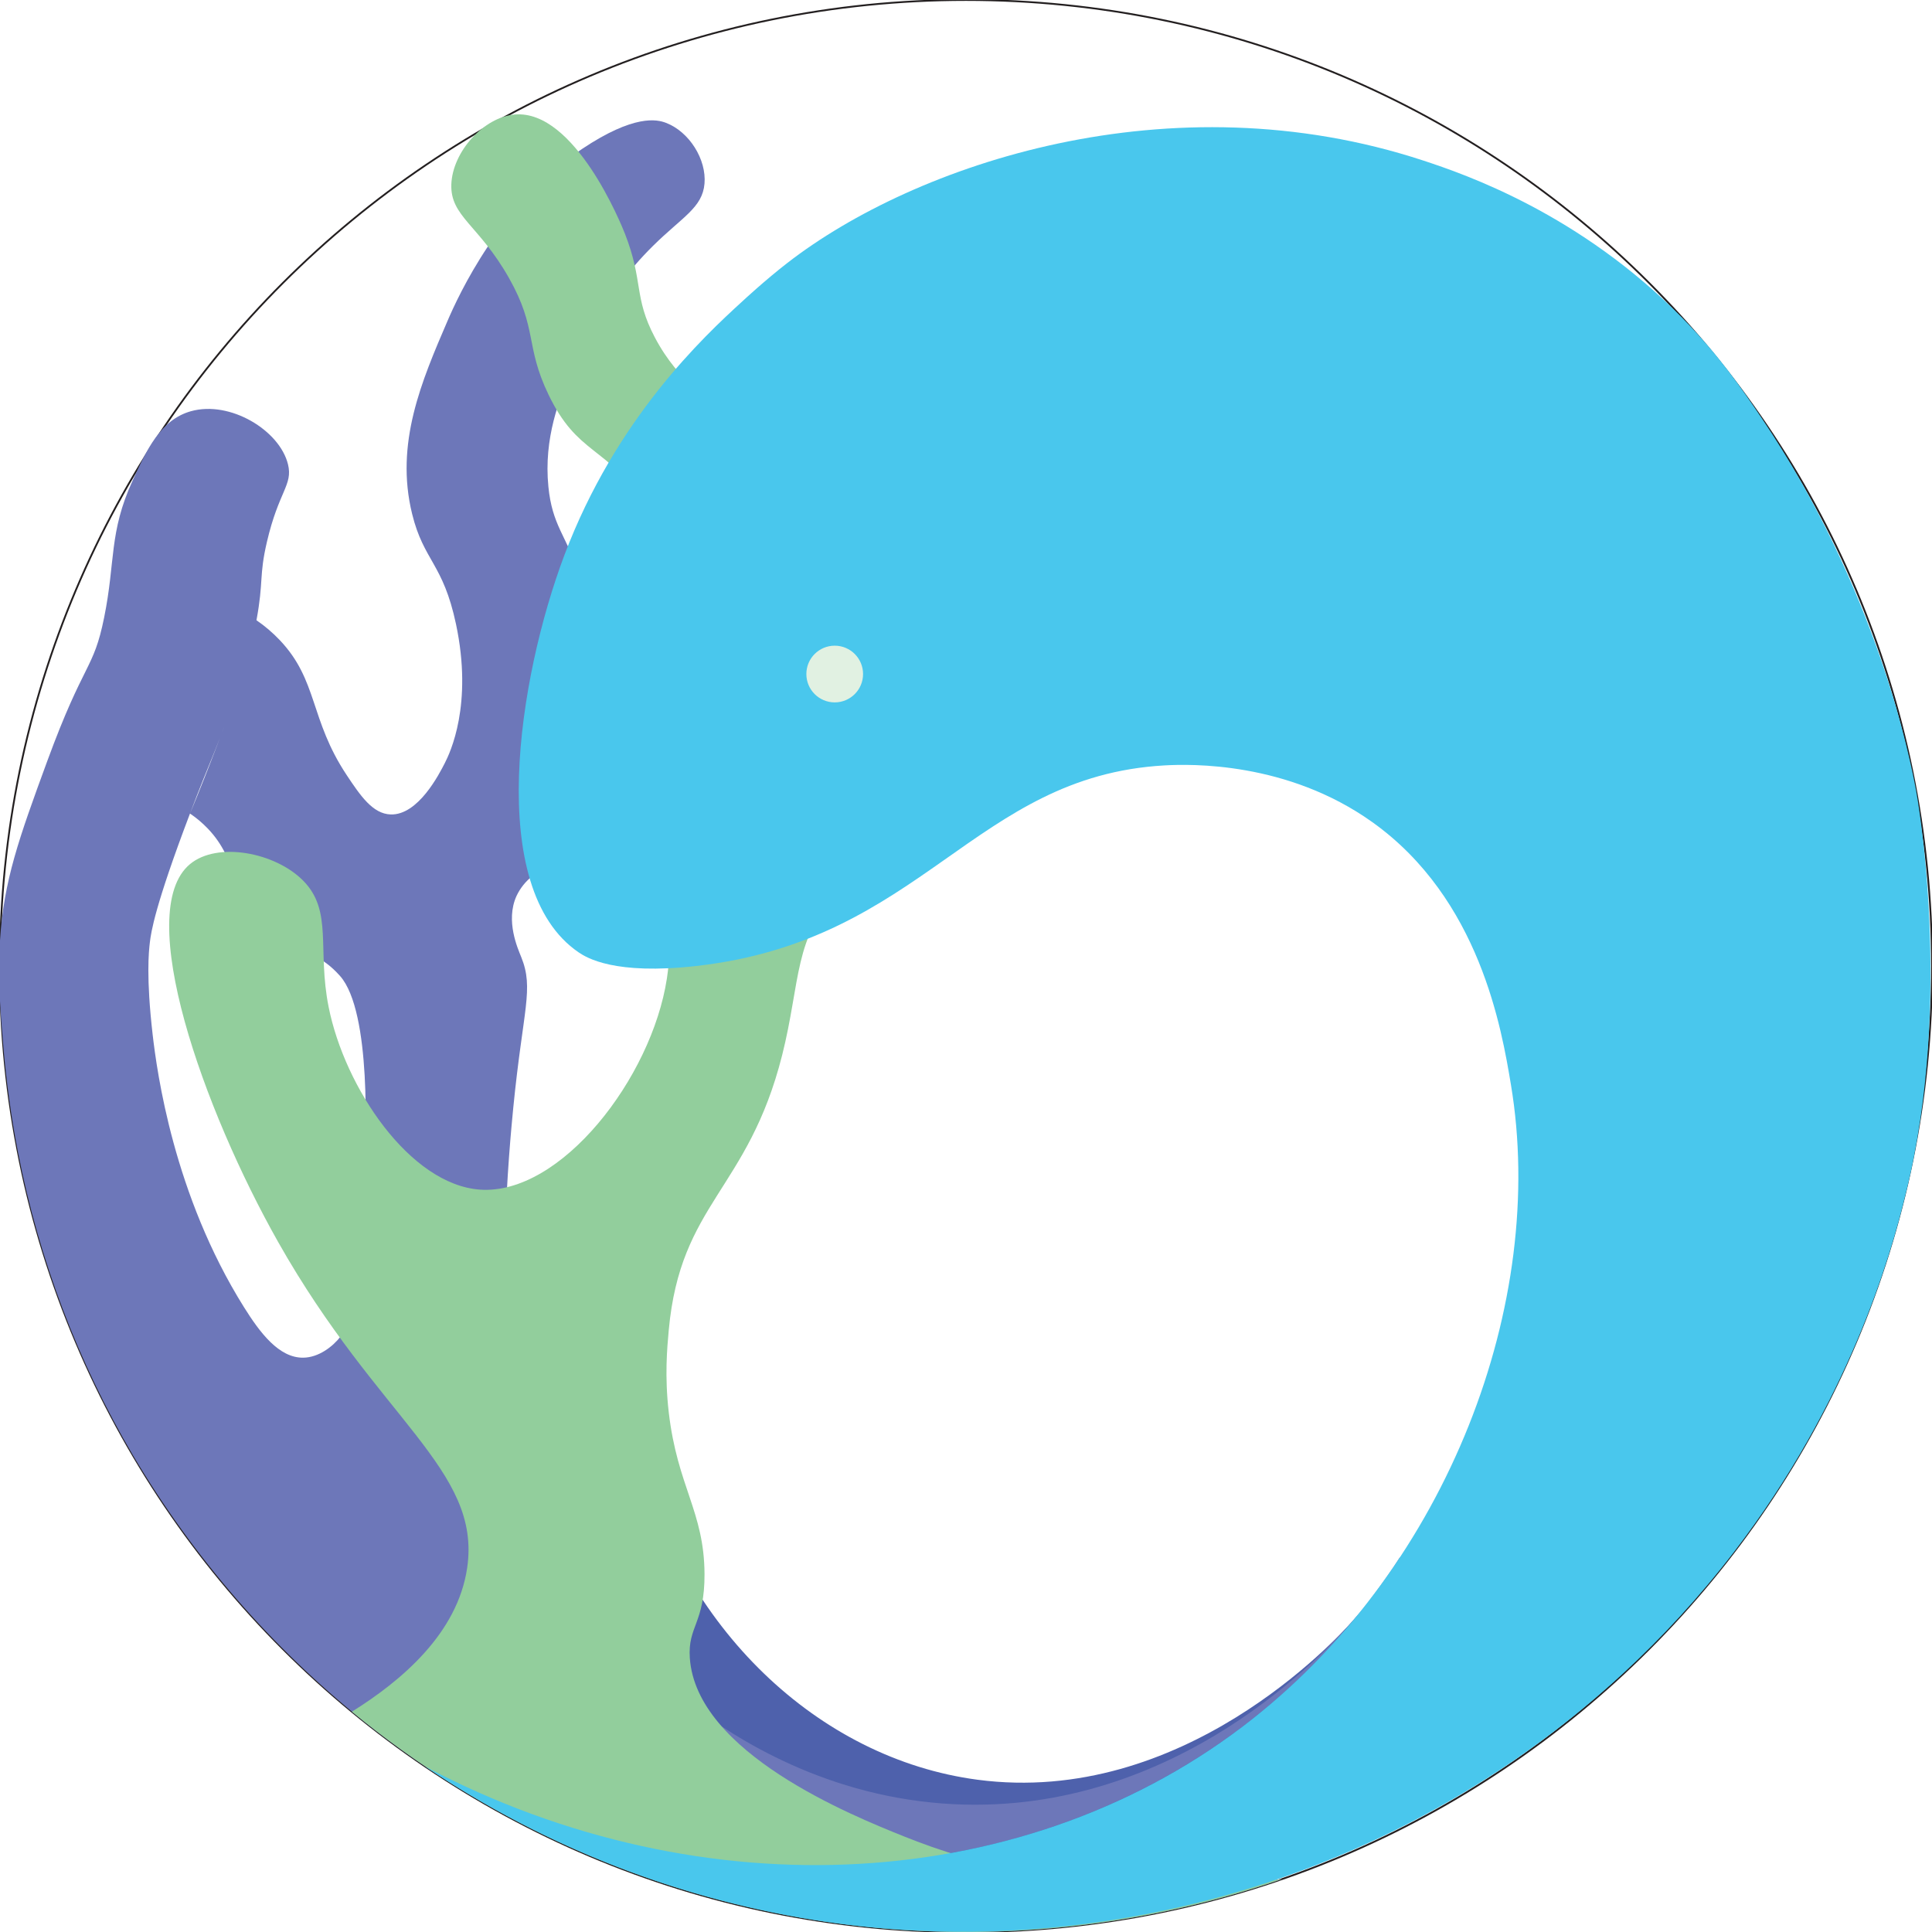
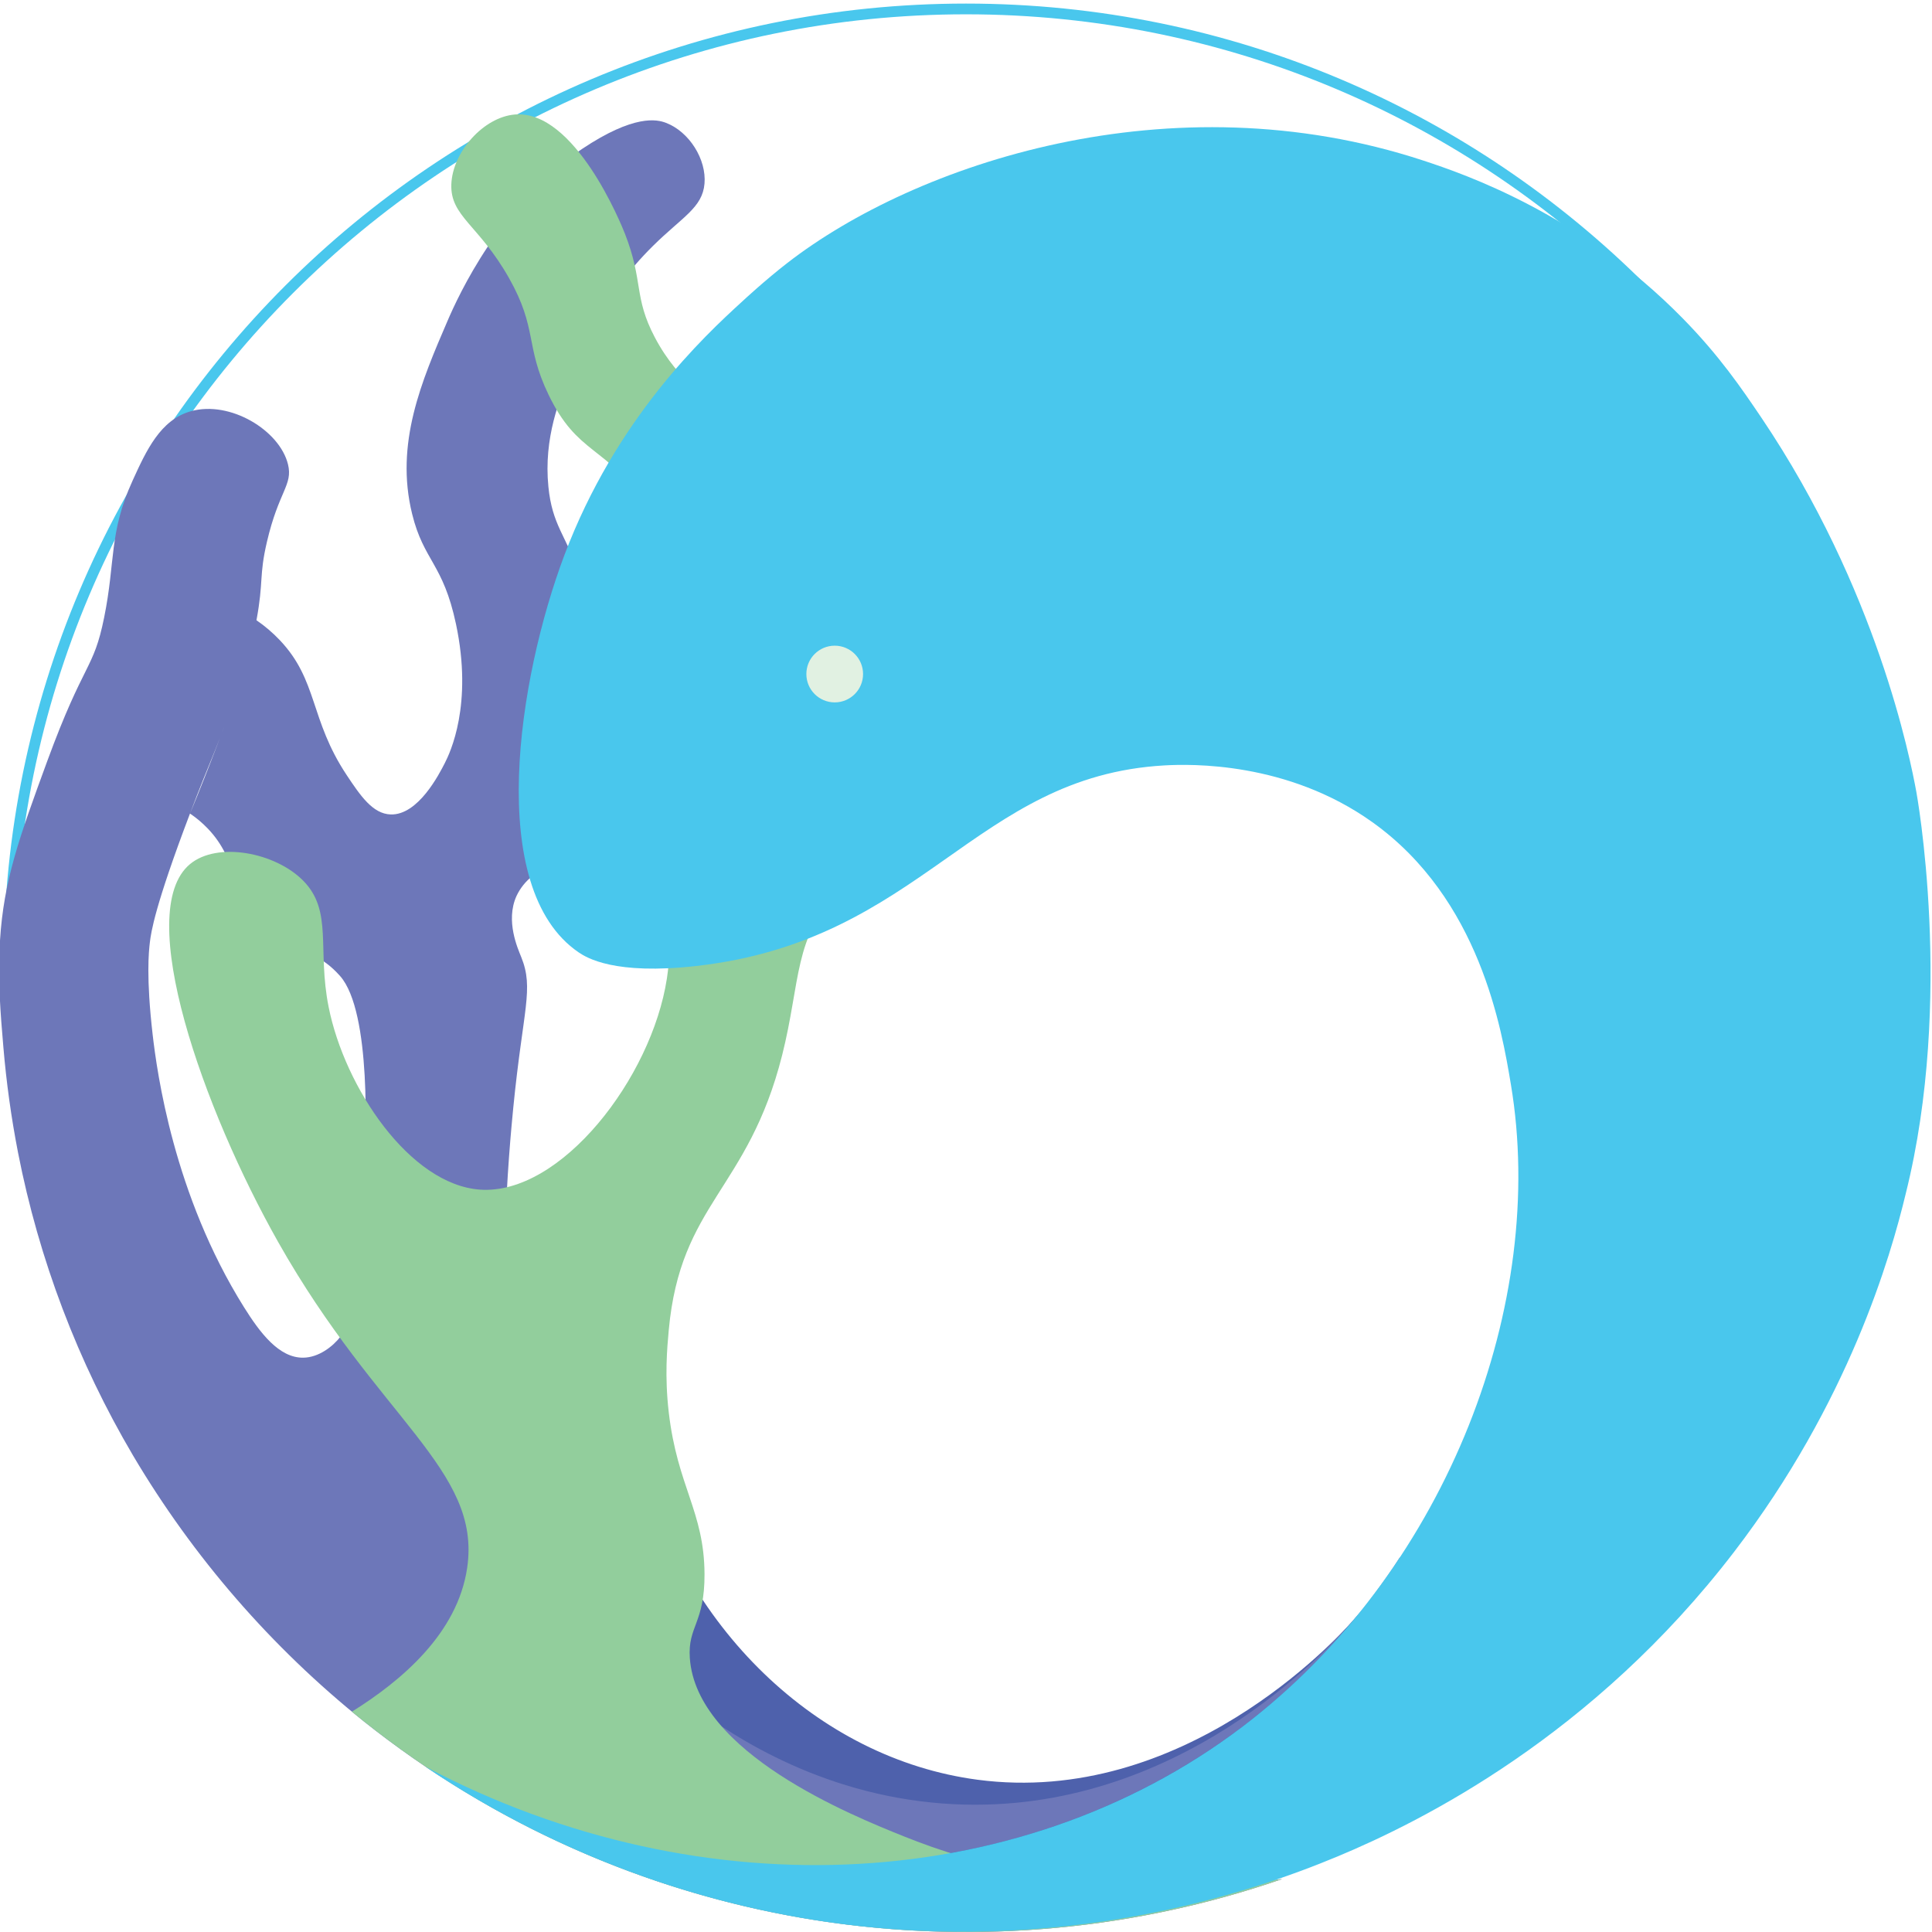
<svg xmlns="http://www.w3.org/2000/svg" viewBox="0 0 1080 1080">
  <defs>
-     <style>.cls-1{fill:none;stroke:#231f20;stroke-miterlimit:10;}.cls-2{fill:#4e61ac;}.cls-3{fill:#6d77b9;}.cls-4{fill:#92ce9c;}.cls-5{fill:#49c7ed;}.cls-6{fill:#e1f1e2;}</style>
+     <style>.cls-1{fill:none;stroke:#49c7ed;stroke-miterlimit:10;stroke-width:6px;}.cls-2{fill:#4e61ac;}.cls-3{fill:#6d77b9;}.cls-4{fill:#92ce9c;}.cls-5{fill:#49c7ed;}.cls-6{fill:#e1f1e2;}</style>
  </defs>
  <g id="logo">
-     <circle class="cls-1" cx="540" cy="540" r="540" />
+     <circle class="cls-1" cx="540" cy="540" r="535" />
    <path class="cls-2" d="M782.56,870.54a244.85,244.85,0,0,1-26.2,35.34c-9.76,11-95.4,104.13-209.93,89-89.24-11.8-166-85.4-190.17-184.3-11.92,20.23-24.05,49.36-20,82.17,10.54,84.37,120.91,132.48,195,143.16,88.18,12.71,210.73-15.24,244.05-97.38C785.42,913.69,785.17,889.24,782.56,870.54Z" />
    <path class="cls-3" d="M782.56,870.54a280.71,280.71,0,0,1-26.2,35.34c-14.61,16.79-98.11,108.65-222.84,102.69-71-3.4-122.73-36.93-147.13-55.57,14.17,17.76,41.85,47.25,86.09,66.52a221.2,221.2,0,0,0,58.82,16.38c37.2-6.65,106.21-24.43,172.62-78A374.59,374.59,0,0,0,782.56,870.54Z" />
    <path class="cls-3" d="M161,259.61c-4.6-19-32.31-35.87-54.26-29.74-17.11,4.78-24.94,21.94-32.66,38.89-13.26,29.1-9.46,44.94-15.86,76.41-6,29.71-11.11,23.89-31.83,80.35C10.53,468.75,2.09,492.31,0,525.7c-1.36,21.62.33,41.38,1.87,59.47a553.31,553.31,0,0,0,8.21,59.14A535.88,535.88,0,0,0,74.39,813.67,548.84,548.84,0,0,0,203.24,962.15a540.8,540.8,0,0,0,513.53,88.24c-53.52,7.54-146.11,11.87-244.29-30.87C368.94,974.45,298.38,894.08,299.91,861a190.47,190.47,0,0,0-9-71.34c-15.85-50.09-5.8-151.73-4-170.32,5.49-55.5,11.66-66.46,4.48-84.29-1.93-4.82-8.92-20.25-2.7-34.11a30.7,30.7,0,0,1,9-11.28c20.87-17.38,51-98.62,26.14-169-7.64-21.66-15.13-27.1-17.27-48.56-2.75-27.38,6.33-49.55,12.52-64.17,5-11.77,17.36-42.21,45.91-70.44,16.5-16.31,27.66-21.33,28.83-34.82s-8.45-29-21.53-34c-5-1.94-17.79-4.86-46.95,14.61-45.56,30.43-69.14,82.07-75.13,96-14.58,33.87-29.52,68.59-19.83,108,6.49,26.4,17.3,27.55,24.52,61.57,9.59,45.19-3.36,72.07-6.26,77.74-3.19,6.25-14.92,29.2-30.26,28.69-10-.33-16.87-10.41-24.52-21.91-20.88-31.4-16-53-37.57-75.65a81.26,81.26,0,0,0-12.93-11c-5.14,21.11-10.51,38-14.72,50.12-4.88,14-10.49,28.2-14.36,38-3.26,8.26-6.07,15.11-8.07,19.94a61.34,61.34,0,0,1,9.91,8.35c17.65,18.4,12.79,36.85,30.26,53.21a84.37,84.37,0,0,0,13,9.74c12.24,7.44,20.05,7.57,30.66,19.44,17.94,20.06,14.29,93.71,13.7,103.35-3.32,54.59-8.43,42.22-7.17,65.47.51,9.36,1.93,22.35-6.17,32.77-4.46,5.73-12.27,11.71-20.83,11.84-13.62.22-24.27-14-33.18-28.23C97,667.84,87.75,599.27,85.31,578.15c-3.64-31.68-2.17-46.08-1.53-51.41.67-5.56,2.7-20.07,22.44-72,11.59-30.51,13.67-32.95,22.43-57.91,11-31.37,13.58-44,14.72-50.12,4.09-22.12,1.35-24.5,5.83-43.74C155.83,274.48,163.8,271.16,161,259.61Z" />
    <path class="cls-4" d="M716.77,1050.39c-101.26,13.54-174.15-8.84-211.42-23.82-29-11.65-116.15-46.71-119.74-99.79-1.2-17.73,8.37-19.32,8.22-46.95-.2-35-15.18-48.73-20-90.4-2.33-20.26-.92-35.65,0-45.78,6.5-71.27,44.29-78.16,63.39-153.78,10.31-40.81,6.62-67.76,31.7-90.39,11.7-10.56,19-10.55,31.69-17.61,55.21-30.69,78.29-120.32,78.26-183.13,0-39.76-9.29-65.79,7.44-97.44A456.24,456.24,0,0,1,611,160.22c17.07-24.74,24.92-29.71,24.65-41.09-.42-18.14-21.14-38.36-39.91-37.56-8.87.37-18.13,5.47-44.61,48.13-32.32,52.06-48.48,78.1-50.48,109.17-2.27,35.26,11.78,37.66,10.57,74C509.43,366.39,477,417.13,461.52,414c-23-4.58,12.53-123.78-50.61-178.43-12.55-10.87-31.25-21.12-44.87-47-11.92-22.62-6.24-31.15-16.69-57.91-1.81-4.62-27.87-69.5-61.58-66.65-17.41,1.48-34.79,20.84-35.47,39-.67,18,15.45,22.71,32.23,52.41,16.08,28.48,8.89,37.61,22,65,16.41,34.17,31.5,28,55.3,62.09,40,57.28,31.42,123.47,30.26,131.47-1.9,13.15-3,9.71-8.14,34.77-10.47,51.45-7.72,76-11.16,98.28C364.24,602.64,313.5,668.28,268.22,665c-39-2.83-75.49-56.77-84.52-102.13-6.45-32.37,2.47-53.49-14.09-70.44-15.68-16-48.09-22.1-63.39-9.39-31.95,26.54,7.56,137.43,49.3,211.31,56.1,99.3,113.6,127.1,105.65,181.95-5.35,37-37.14,63.48-64.47,80.55a540.87,540.87,0,0,0,520.07,93.54Z" />
    <path class="cls-5" d="M984.64,233.5c-11-16.28-23.38-34.52-43.91-55.46-57.47-58.63-121.81-80.61-145-88.26C654.26,43.24,511.53,91.7,440.23,146.92,428,156.38,415.71,167.75,415,168.43c-21.72,19.82-70.72,65.55-99.49,141.86-25.92,68.76-44.45,186.33,7.92,222.06,4.57,3.11,20.19,12.78,65.74,7.65C516,525.72,544.34,433.93,650.91,427.87c14.6-.83,68.71-2.22,116.22,31.7,60.15,42.93,72.31,115.76,77.48,146.73C865,728.15,809.46,874.53,700.22,960.83c-124.67,98.47-306.75,108.77-462.38,26.78a541.36,541.36,0,0,0,224.47,86.77c131.17,18.94,235.4-15.73,285.61-36.7,46.9-19.59,142.62-67.29,221.48-170.21,64.05-83.57,87.47-165,95.9-200.12h0c27.3-109.17,5.91-224.9,5.91-224.9C1067.81,424.06,1049.36,329.56,984.64,233.5Z" />
    <circle class="cls-6" cx="466.61" cy="376.79" r="15.85" />
  </g>
</svg>
